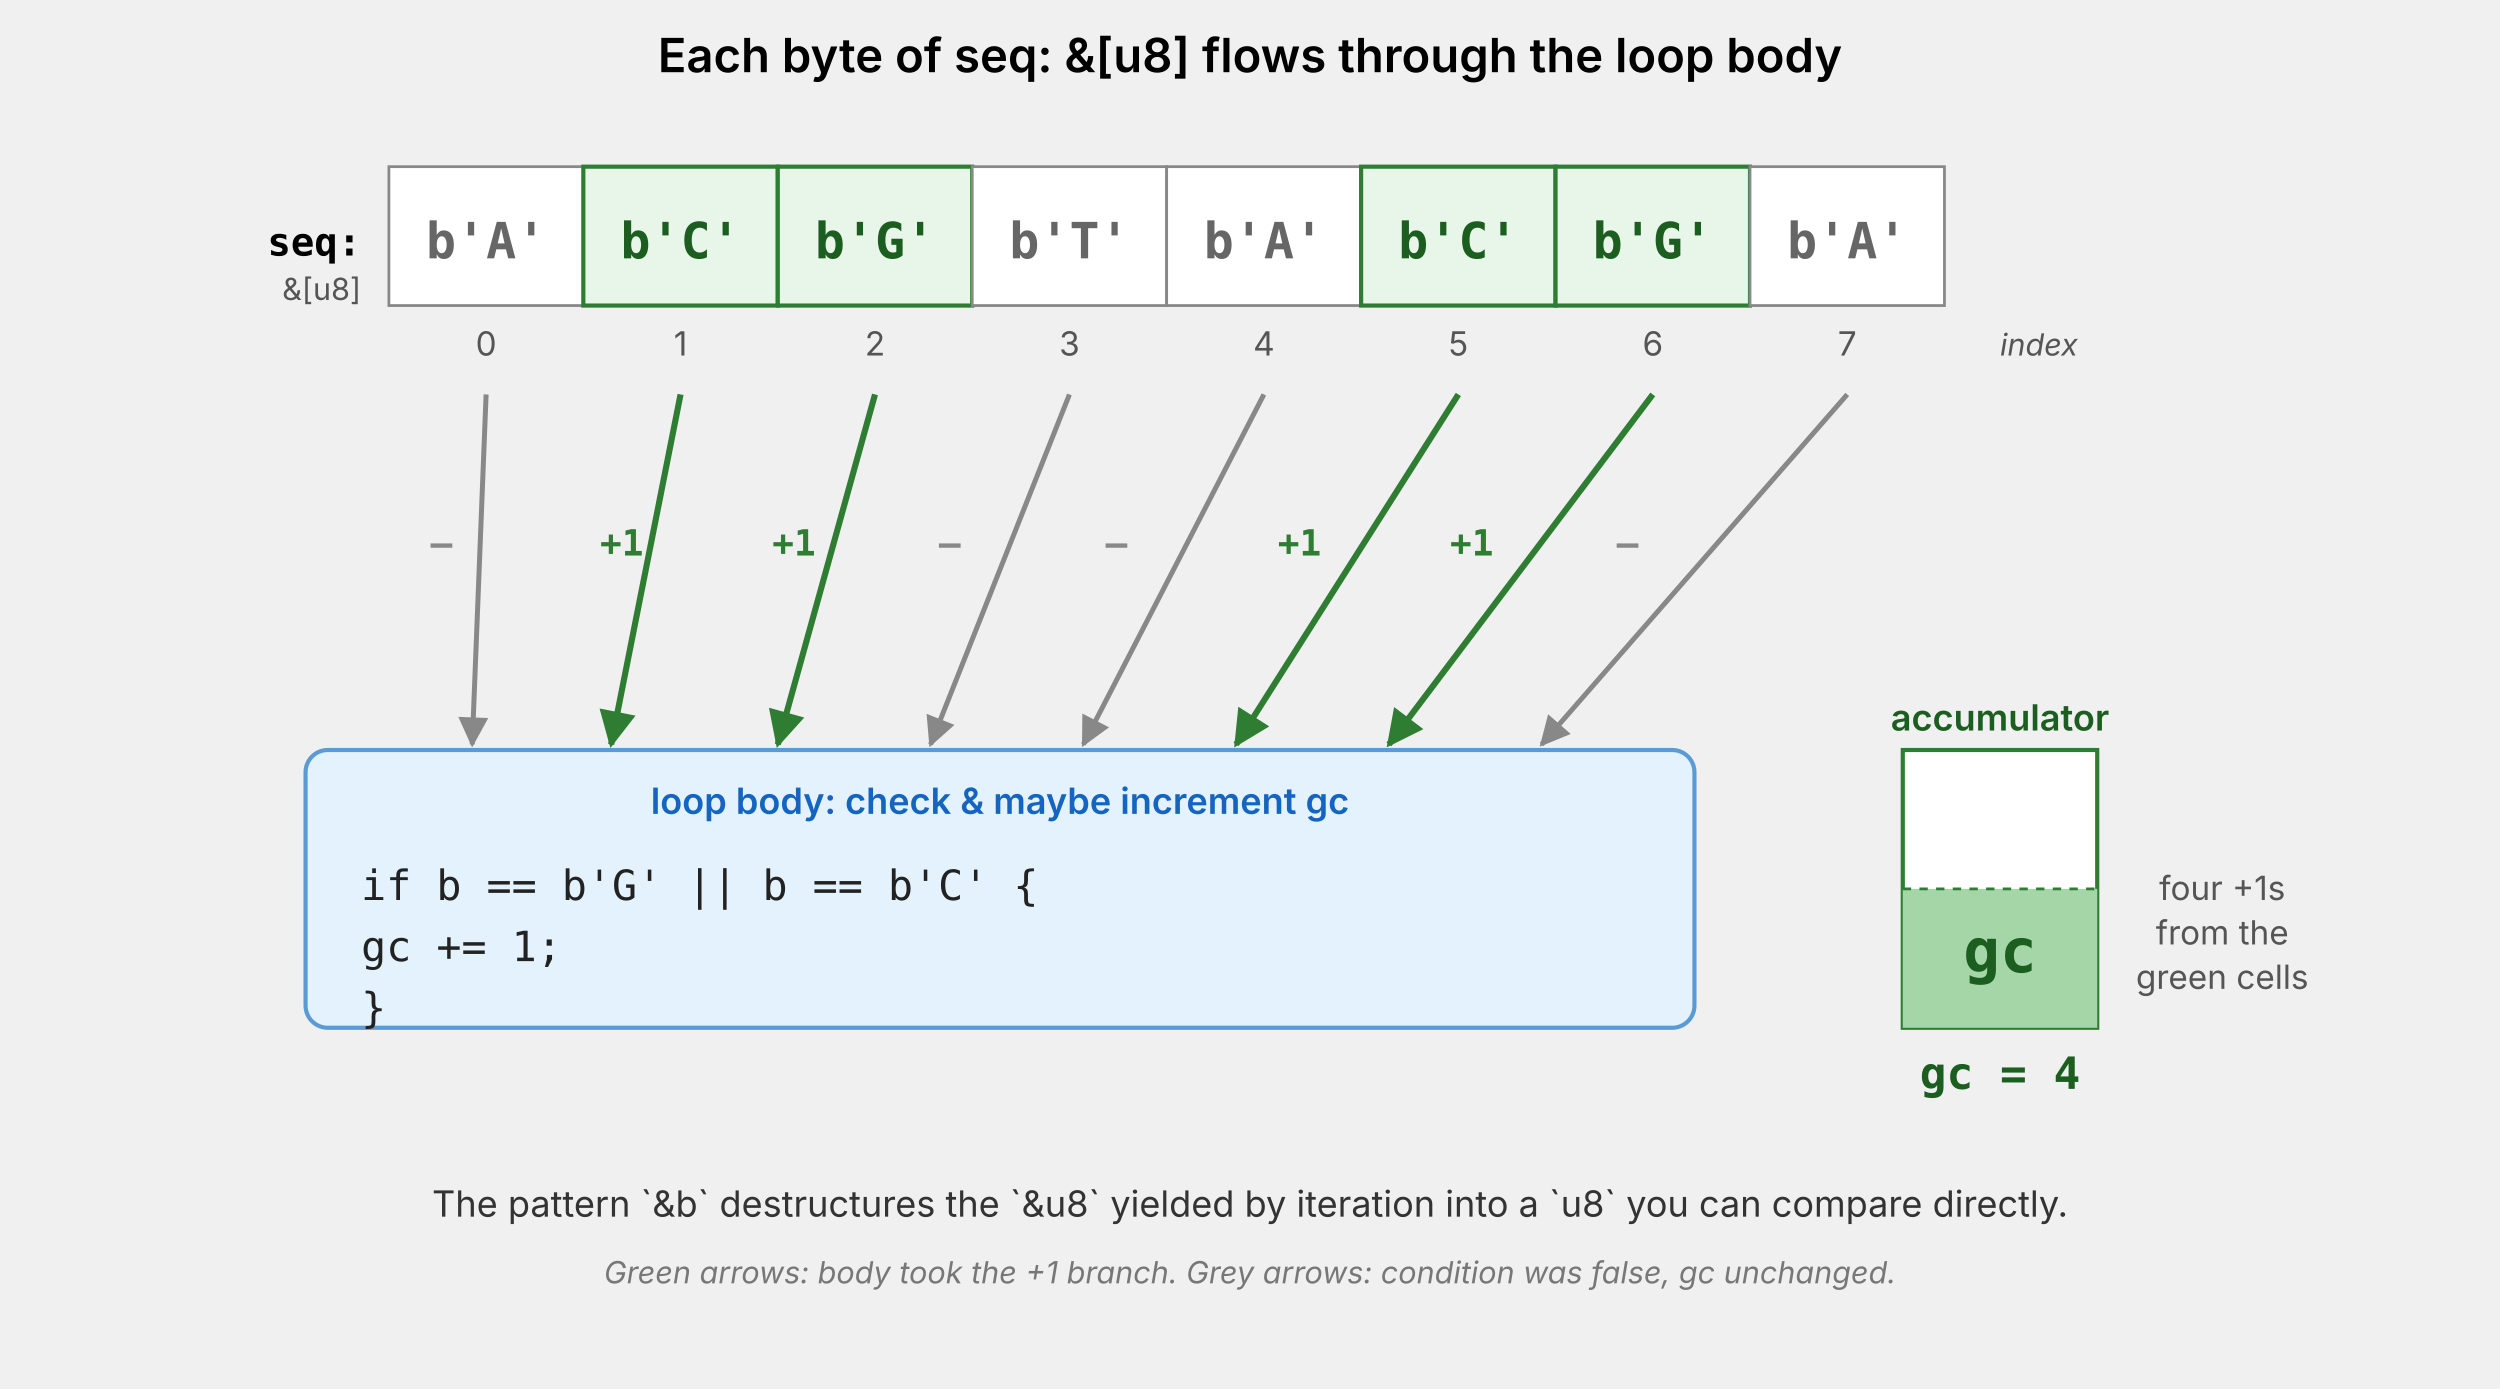
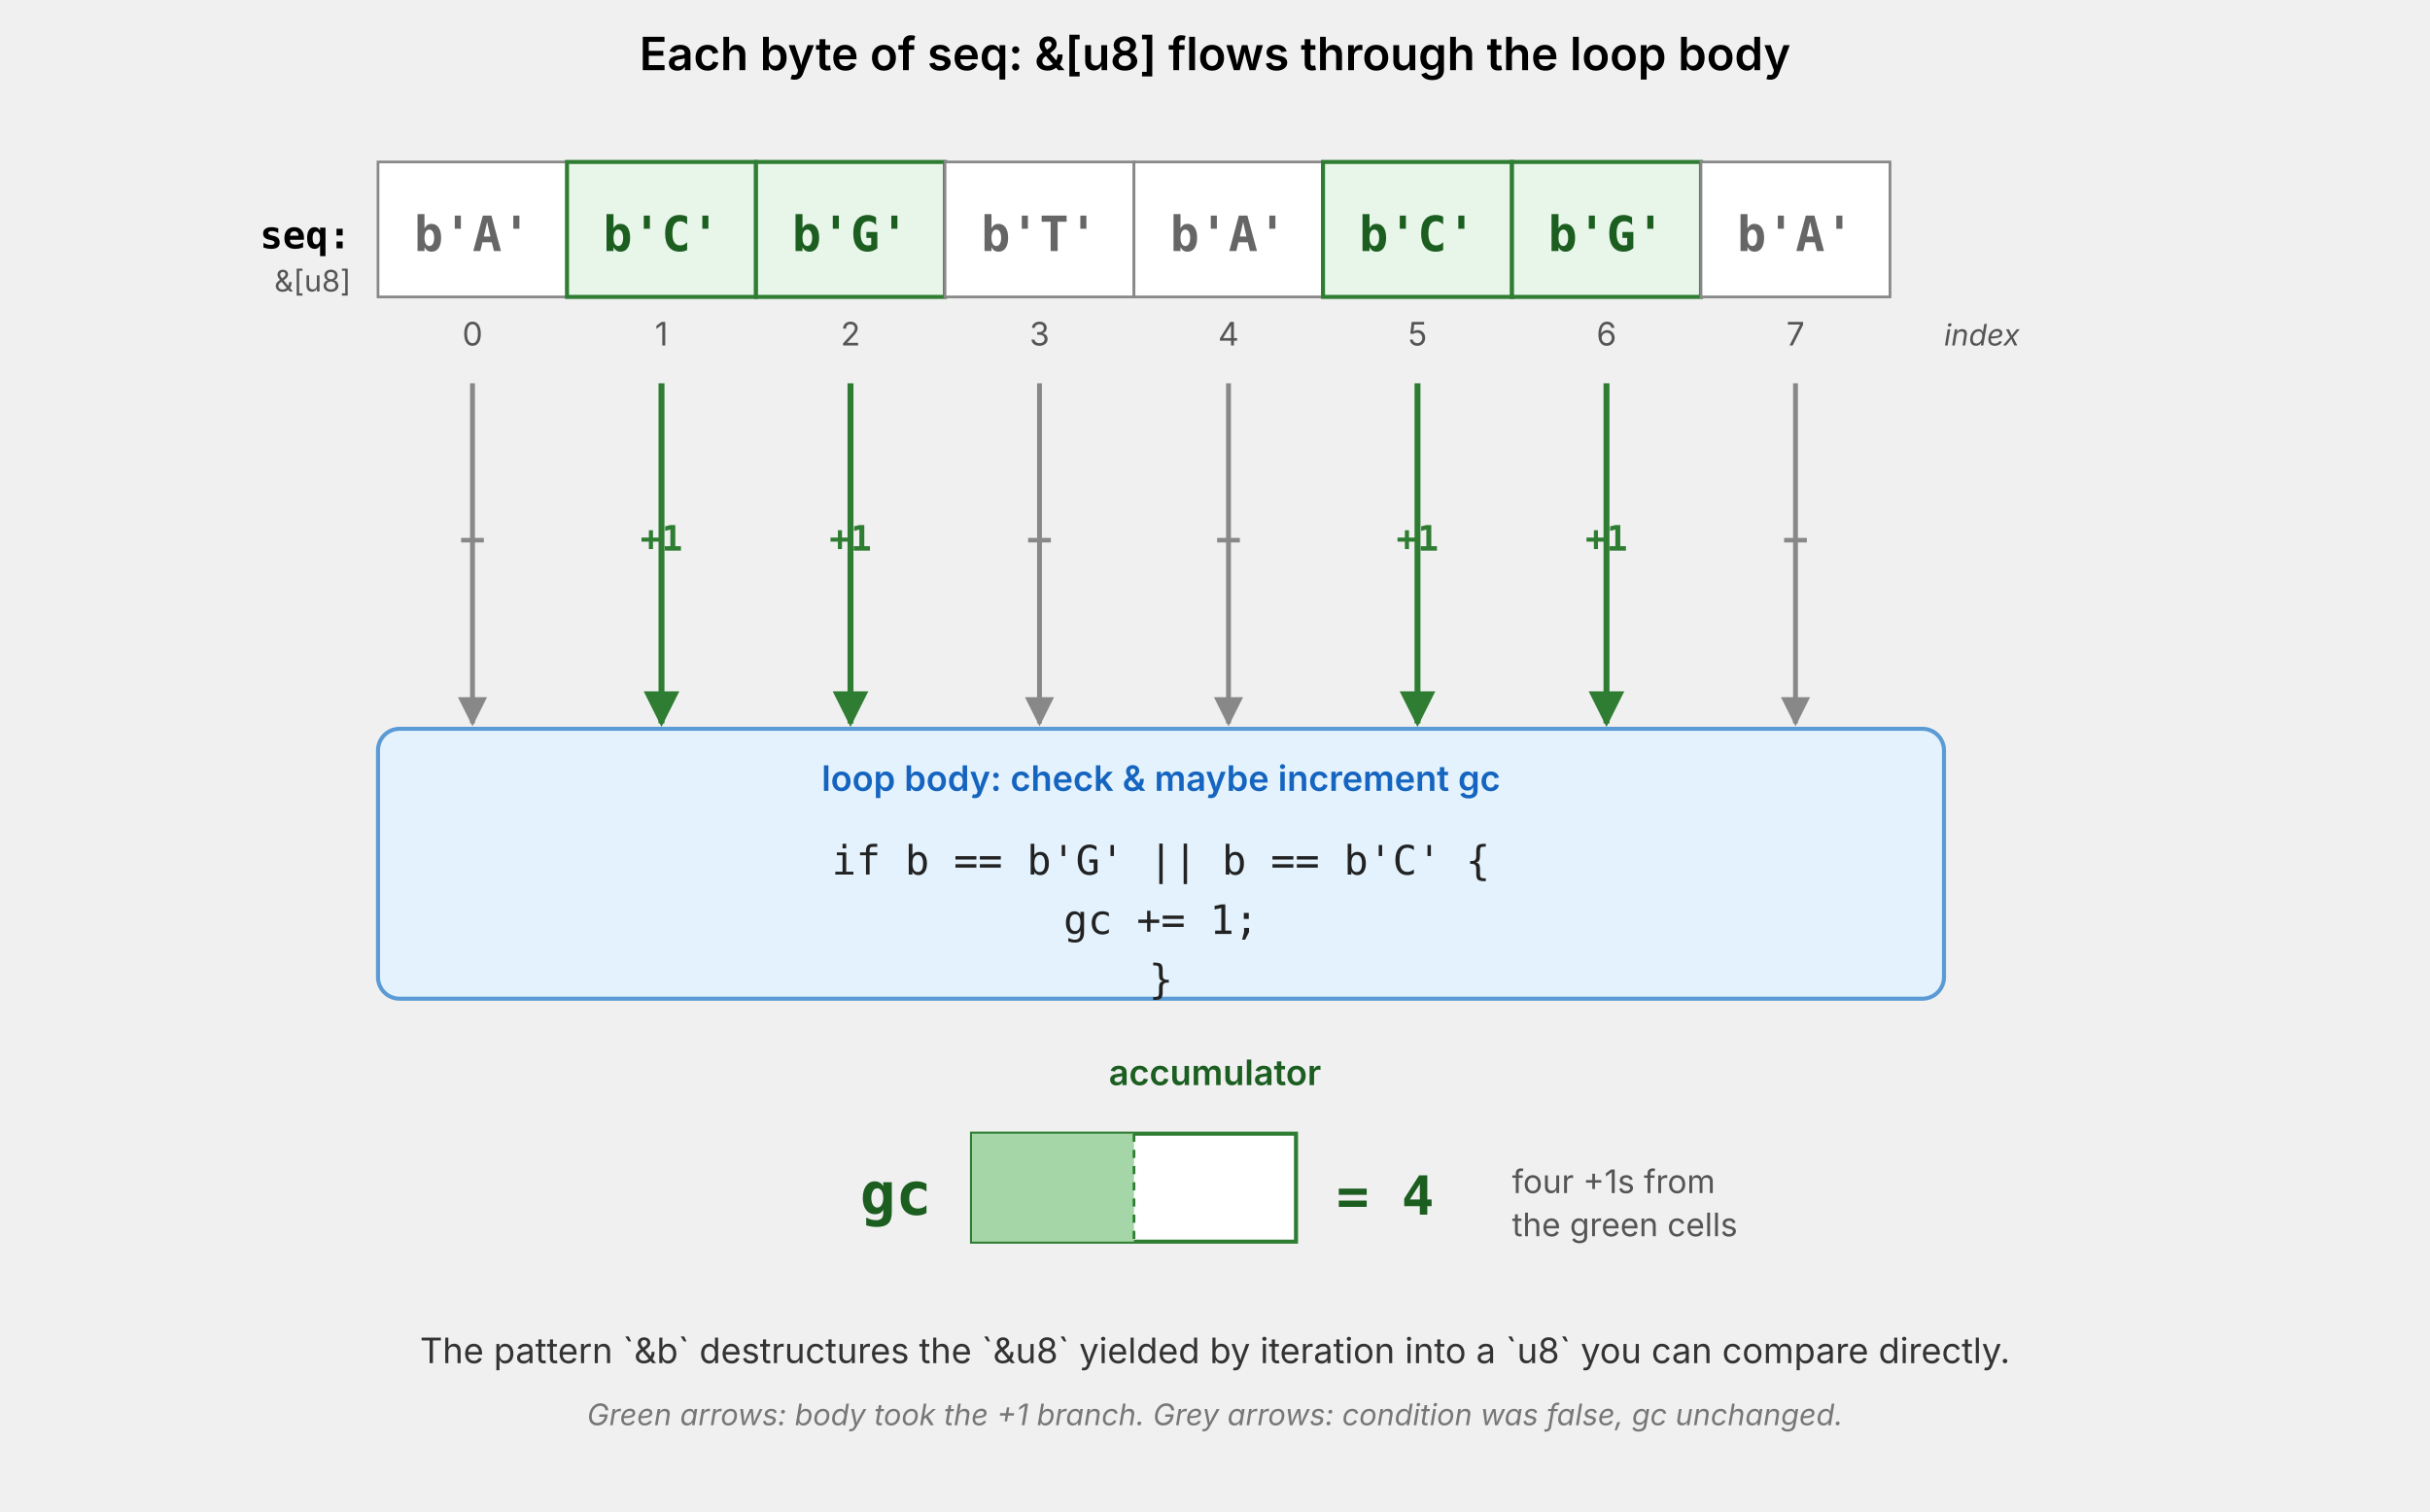
- <svg xmlns="http://www.w3.org/2000/svg" viewBox="0 0 900 500" font-family="system-ui, -apple-system, sans-serif">
+ <svg xmlns="http://www.w3.org/2000/svg" viewBox="0 0 900 560" font-family="system-ui, -apple-system, sans-serif">
  <defs>
    <marker id="arrow-green" viewBox="0 0 10 10" refX="9" refY="5" markerWidth="6" markerHeight="6" orient="auto-start-reverse">
      <path d="M 0 0 L 10 5 L 0 10 z" fill="#2e7d32" />
    </marker>
    <marker id="arrow-grey" viewBox="0 0 10 10" refX="9" refY="5" markerWidth="6" markerHeight="6" orient="auto-start-reverse">
      <path d="M 0 0 L 10 5 L 0 10 z" fill="#888" />
    </marker>
  </defs>
  <text x="450" y="26" text-anchor="middle" font-size="17" font-weight="600">
    Each byte of seq: &amp;[u8] flows through the loop body
  </text>
  <text x="130" y="92" text-anchor="end" font-size="14" font-family="ui-monospace, monospace" font-weight="700">seq:</text>
  <text x="130" y="108" text-anchor="end" font-size="11" fill="#555">&amp;[u8]</text>
  <rect x="140" y="60" width="70" height="50" fill="white" stroke="#888" />
  <text x="175" y="93" text-anchor="middle" font-size="18" font-weight="700" font-family="ui-monospace, monospace" fill="#666">b'A'</text>
  <text x="175" y="128" text-anchor="middle" font-size="12" fill="#555">0</text>
  <rect x="210" y="60" width="70" height="50" fill="#e8f5e9" stroke="#2e7d32" stroke-width="1.5" />
  <text x="245" y="93" text-anchor="middle" font-size="18" font-weight="700" font-family="ui-monospace, monospace" fill="#1b5e20">b'C'</text>
  <text x="245" y="128" text-anchor="middle" font-size="12" fill="#555">1</text>
  <rect x="280" y="60" width="70" height="50" fill="#e8f5e9" stroke="#2e7d32" stroke-width="1.5" />
  <text x="315" y="93" text-anchor="middle" font-size="18" font-weight="700" font-family="ui-monospace, monospace" fill="#1b5e20">b'G'</text>
  <text x="315" y="128" text-anchor="middle" font-size="12" fill="#555">2</text>
  <rect x="350" y="60" width="70" height="50" fill="white" stroke="#888" />
  <text x="385" y="93" text-anchor="middle" font-size="18" font-weight="700" font-family="ui-monospace, monospace" fill="#666">b'T'</text>
  <text x="385" y="128" text-anchor="middle" font-size="12" fill="#555">3</text>
  <rect x="420" y="60" width="70" height="50" fill="white" stroke="#888" />
  <text x="455" y="93" text-anchor="middle" font-size="18" font-weight="700" font-family="ui-monospace, monospace" fill="#666">b'A'</text>
  <text x="455" y="128" text-anchor="middle" font-size="12" fill="#555">4</text>
  <rect x="490" y="60" width="70" height="50" fill="#e8f5e9" stroke="#2e7d32" stroke-width="1.5" />
  <text x="525" y="93" text-anchor="middle" font-size="18" font-weight="700" font-family="ui-monospace, monospace" fill="#1b5e20">b'C'</text>
  <text x="525" y="128" text-anchor="middle" font-size="12" fill="#555">5</text>
  <rect x="560" y="60" width="70" height="50" fill="#e8f5e9" stroke="#2e7d32" stroke-width="1.5" />
  <text x="595" y="93" text-anchor="middle" font-size="18" font-weight="700" font-family="ui-monospace, monospace" fill="#1b5e20">b'G'</text>
  <text x="595" y="128" text-anchor="middle" font-size="12" fill="#555">6</text>
  <rect x="630" y="60" width="70" height="50" fill="white" stroke="#888" />
  <text x="665" y="93" text-anchor="middle" font-size="18" font-weight="700" font-family="ui-monospace, monospace" fill="#666">b'A'</text>
  <text x="665" y="128" text-anchor="middle" font-size="12" fill="#555">7</text>
  <text x="720" y="128" font-size="11" fill="#555" font-style="italic">index</text>
-   <line x1="175" y1="142" x2="170" y2="268" stroke="#888" stroke-width="1.8" marker-end="url(#arrow-grey)" />
-   <text x="155" y="200" font-size="13" font-weight="700" fill="#888" font-family="ui-monospace, monospace">—</text>
-   <line x1="245" y1="142" x2="220" y2="268" stroke="#2e7d32" stroke-width="2.2" marker-end="url(#arrow-green)" />
-   <text x="216" y="200" font-size="13" font-weight="700" fill="#2e7d32" font-family="ui-monospace, monospace">+1</text>
-   <line x1="315" y1="142" x2="280" y2="268" stroke="#2e7d32" stroke-width="2.2" marker-end="url(#arrow-green)" />
-   <text x="278" y="200" font-size="13" font-weight="700" fill="#2e7d32" font-family="ui-monospace, monospace">+1</text>
-   <line x1="385" y1="142" x2="335" y2="268" stroke="#888" stroke-width="1.8" marker-end="url(#arrow-grey)" />
-   <text x="338" y="200" font-size="13" font-weight="700" fill="#888" font-family="ui-monospace, monospace">—</text>
-   <line x1="455" y1="142" x2="390" y2="268" stroke="#888" stroke-width="1.8" marker-end="url(#arrow-grey)" />
-   <text x="398" y="200" font-size="13" font-weight="700" fill="#888" font-family="ui-monospace, monospace">—</text>
-   <line x1="525" y1="142" x2="445" y2="268" stroke="#2e7d32" stroke-width="2.2" marker-end="url(#arrow-green)" />
-   <text x="460" y="200" font-size="13" font-weight="700" fill="#2e7d32" font-family="ui-monospace, monospace">+1</text>
-   <line x1="595" y1="142" x2="500" y2="268" stroke="#2e7d32" stroke-width="2.2" marker-end="url(#arrow-green)" />
-   <text x="522" y="200" font-size="13" font-weight="700" fill="#2e7d32" font-family="ui-monospace, monospace">+1</text>
-   <line x1="665" y1="142" x2="555" y2="268" stroke="#888" stroke-width="1.8" marker-end="url(#arrow-grey)" />
-   <text x="582" y="200" font-size="13" font-weight="700" fill="#888" font-family="ui-monospace, monospace">—</text>
-   <rect x="110" y="270" width="500" height="100" rx="8" ry="8" fill="#e3f2fd" stroke="#5b9bd5" stroke-width="1.5" />
-   <text x="360" y="293" text-anchor="middle" font-size="13" font-weight="600" fill="#1565c0">
+   <line x1="175" y1="142" x2="175" y2="268" stroke="#888" stroke-width="1.8" marker-end="url(#arrow-grey)" />
+   <text x="175" y="204" text-anchor="middle" font-size="14" font-weight="700" fill="#888" font-family="ui-monospace, monospace">—</text>
+   <line x1="245" y1="142" x2="245" y2="268" stroke="#2e7d32" stroke-width="2.2" marker-end="url(#arrow-green)" />
+   <text x="245" y="204" text-anchor="middle" font-size="13" font-weight="700" fill="#2e7d32" font-family="ui-monospace, monospace">+1</text>
+   <line x1="315" y1="142" x2="315" y2="268" stroke="#2e7d32" stroke-width="2.2" marker-end="url(#arrow-green)" />
+   <text x="315" y="204" text-anchor="middle" font-size="13" font-weight="700" fill="#2e7d32" font-family="ui-monospace, monospace">+1</text>
+   <line x1="385" y1="142" x2="385" y2="268" stroke="#888" stroke-width="1.8" marker-end="url(#arrow-grey)" />
+   <text x="385" y="204" text-anchor="middle" font-size="14" font-weight="700" fill="#888" font-family="ui-monospace, monospace">—</text>
+   <line x1="455" y1="142" x2="455" y2="268" stroke="#888" stroke-width="1.8" marker-end="url(#arrow-grey)" />
+   <text x="455" y="204" text-anchor="middle" font-size="14" font-weight="700" fill="#888" font-family="ui-monospace, monospace">—</text>
+   <line x1="525" y1="142" x2="525" y2="268" stroke="#2e7d32" stroke-width="2.2" marker-end="url(#arrow-green)" />
+   <text x="525" y="204" text-anchor="middle" font-size="13" font-weight="700" fill="#2e7d32" font-family="ui-monospace, monospace">+1</text>
+   <line x1="595" y1="142" x2="595" y2="268" stroke="#2e7d32" stroke-width="2.2" marker-end="url(#arrow-green)" />
+   <text x="595" y="204" text-anchor="middle" font-size="13" font-weight="700" fill="#2e7d32" font-family="ui-monospace, monospace">+1</text>
+   <line x1="665" y1="142" x2="665" y2="268" stroke="#888" stroke-width="1.8" marker-end="url(#arrow-grey)" />
+   <text x="665" y="204" text-anchor="middle" font-size="14" font-weight="700" fill="#888" font-family="ui-monospace, monospace">—</text>
+   <rect x="140" y="270" width="580" height="100" rx="8" ry="8" fill="#e3f2fd" stroke="#5b9bd5" stroke-width="1.5" />
+   <text x="430" y="293" text-anchor="middle" font-size="13" font-weight="600" fill="#1565c0">
    loop body: check &amp; maybe increment gc
  </text>
-   <text x="130" y="324" font-size="15" font-family="ui-monospace, monospace" fill="#222">
+   <text x="430" y="324" text-anchor="middle" font-size="15" font-family="ui-monospace, monospace" fill="#222">
    if b == b'G' || b == b'C' {
  </text>
-   <text x="130" y="346" font-size="15" font-family="ui-monospace, monospace" fill="#222">
+   <text x="430" y="346" text-anchor="middle" font-size="15" font-family="ui-monospace, monospace" fill="#222">
        gc += 1;
  </text>
-   <text x="130" y="368" font-size="15" font-family="ui-monospace, monospace" fill="#222">
+   <text x="430" y="368" text-anchor="middle" font-size="15" font-family="ui-monospace, monospace" fill="#222">
    }
  </text>
-   <text x="720" y="263" text-anchor="middle" font-size="13" font-weight="600" fill="#1b5e20">
+   <text x="450" y="402" text-anchor="middle" font-size="13" font-weight="600" fill="#1b5e20">
    accumulator
  </text>
-   <rect x="685" y="270" width="70" height="100" fill="white" stroke="#2e7d32" stroke-width="1.5" />
-   <rect x="685" y="320" width="70" height="50" fill="#a5d6a7" stroke="none" />
-   <line x1="685" y1="320" x2="755" y2="320" stroke="#2e7d32" stroke-width="1" stroke-dasharray="3,3" />
-   <text x="720" y="350" text-anchor="middle" font-size="22" font-weight="700" fill="#1b5e20" font-family="ui-monospace, monospace">gc</text>
-   <text x="720" y="392" text-anchor="middle" font-size="16" font-weight="700" font-family="ui-monospace, monospace" fill="#1b5e20">gc = 4</text>
-   <text x="800" y="324" text-anchor="middle" font-size="12" fill="#555">
-     four +1s
-   </text>
-   <text x="800" y="340" text-anchor="middle" font-size="12" fill="#555">
-     from the
-   </text>
-   <text x="800" y="356" text-anchor="middle" font-size="12" fill="#555">
-     green cells
-   </text>
-   <text x="450" y="438" text-anchor="middle" font-size="13" fill="#333">
+   <text x="345" y="450" text-anchor="end" font-size="22" font-weight="700" fill="#1b5e20" font-family="ui-monospace, monospace">gc</text>
+   <rect x="360" y="420" width="120" height="40" fill="white" stroke="#2e7d32" stroke-width="1.5" />
+   <rect x="360" y="420" width="60" height="40" fill="#a5d6a7" stroke="none" />
+   <line x1="420" y1="420" x2="420" y2="460" stroke="#2e7d32" stroke-width="1" stroke-dasharray="3,3" />
+   <text x="495" y="450" font-size="20" font-weight="700" font-family="ui-monospace, monospace" fill="#1b5e20">= 4</text>
+   <text x="560" y="442" font-size="12" fill="#555">four +1s from</text>
+   <text x="560" y="458" font-size="12" fill="#555">the green cells</text>
+   <text x="450" y="505" text-anchor="middle" font-size="13" fill="#333">
    The pattern `&amp;b` destructures the `&amp;u8` yielded by iteration into a `u8` you can compare directly.
  </text>
-   <text x="450" y="462" text-anchor="middle" font-size="11" fill="#777" font-style="italic">
+   <text x="450" y="528" text-anchor="middle" font-size="11" fill="#777" font-style="italic">
    Green arrows: body took the +1 branch.  Grey arrows: condition was false, gc unchanged.
  </text>
</svg>
